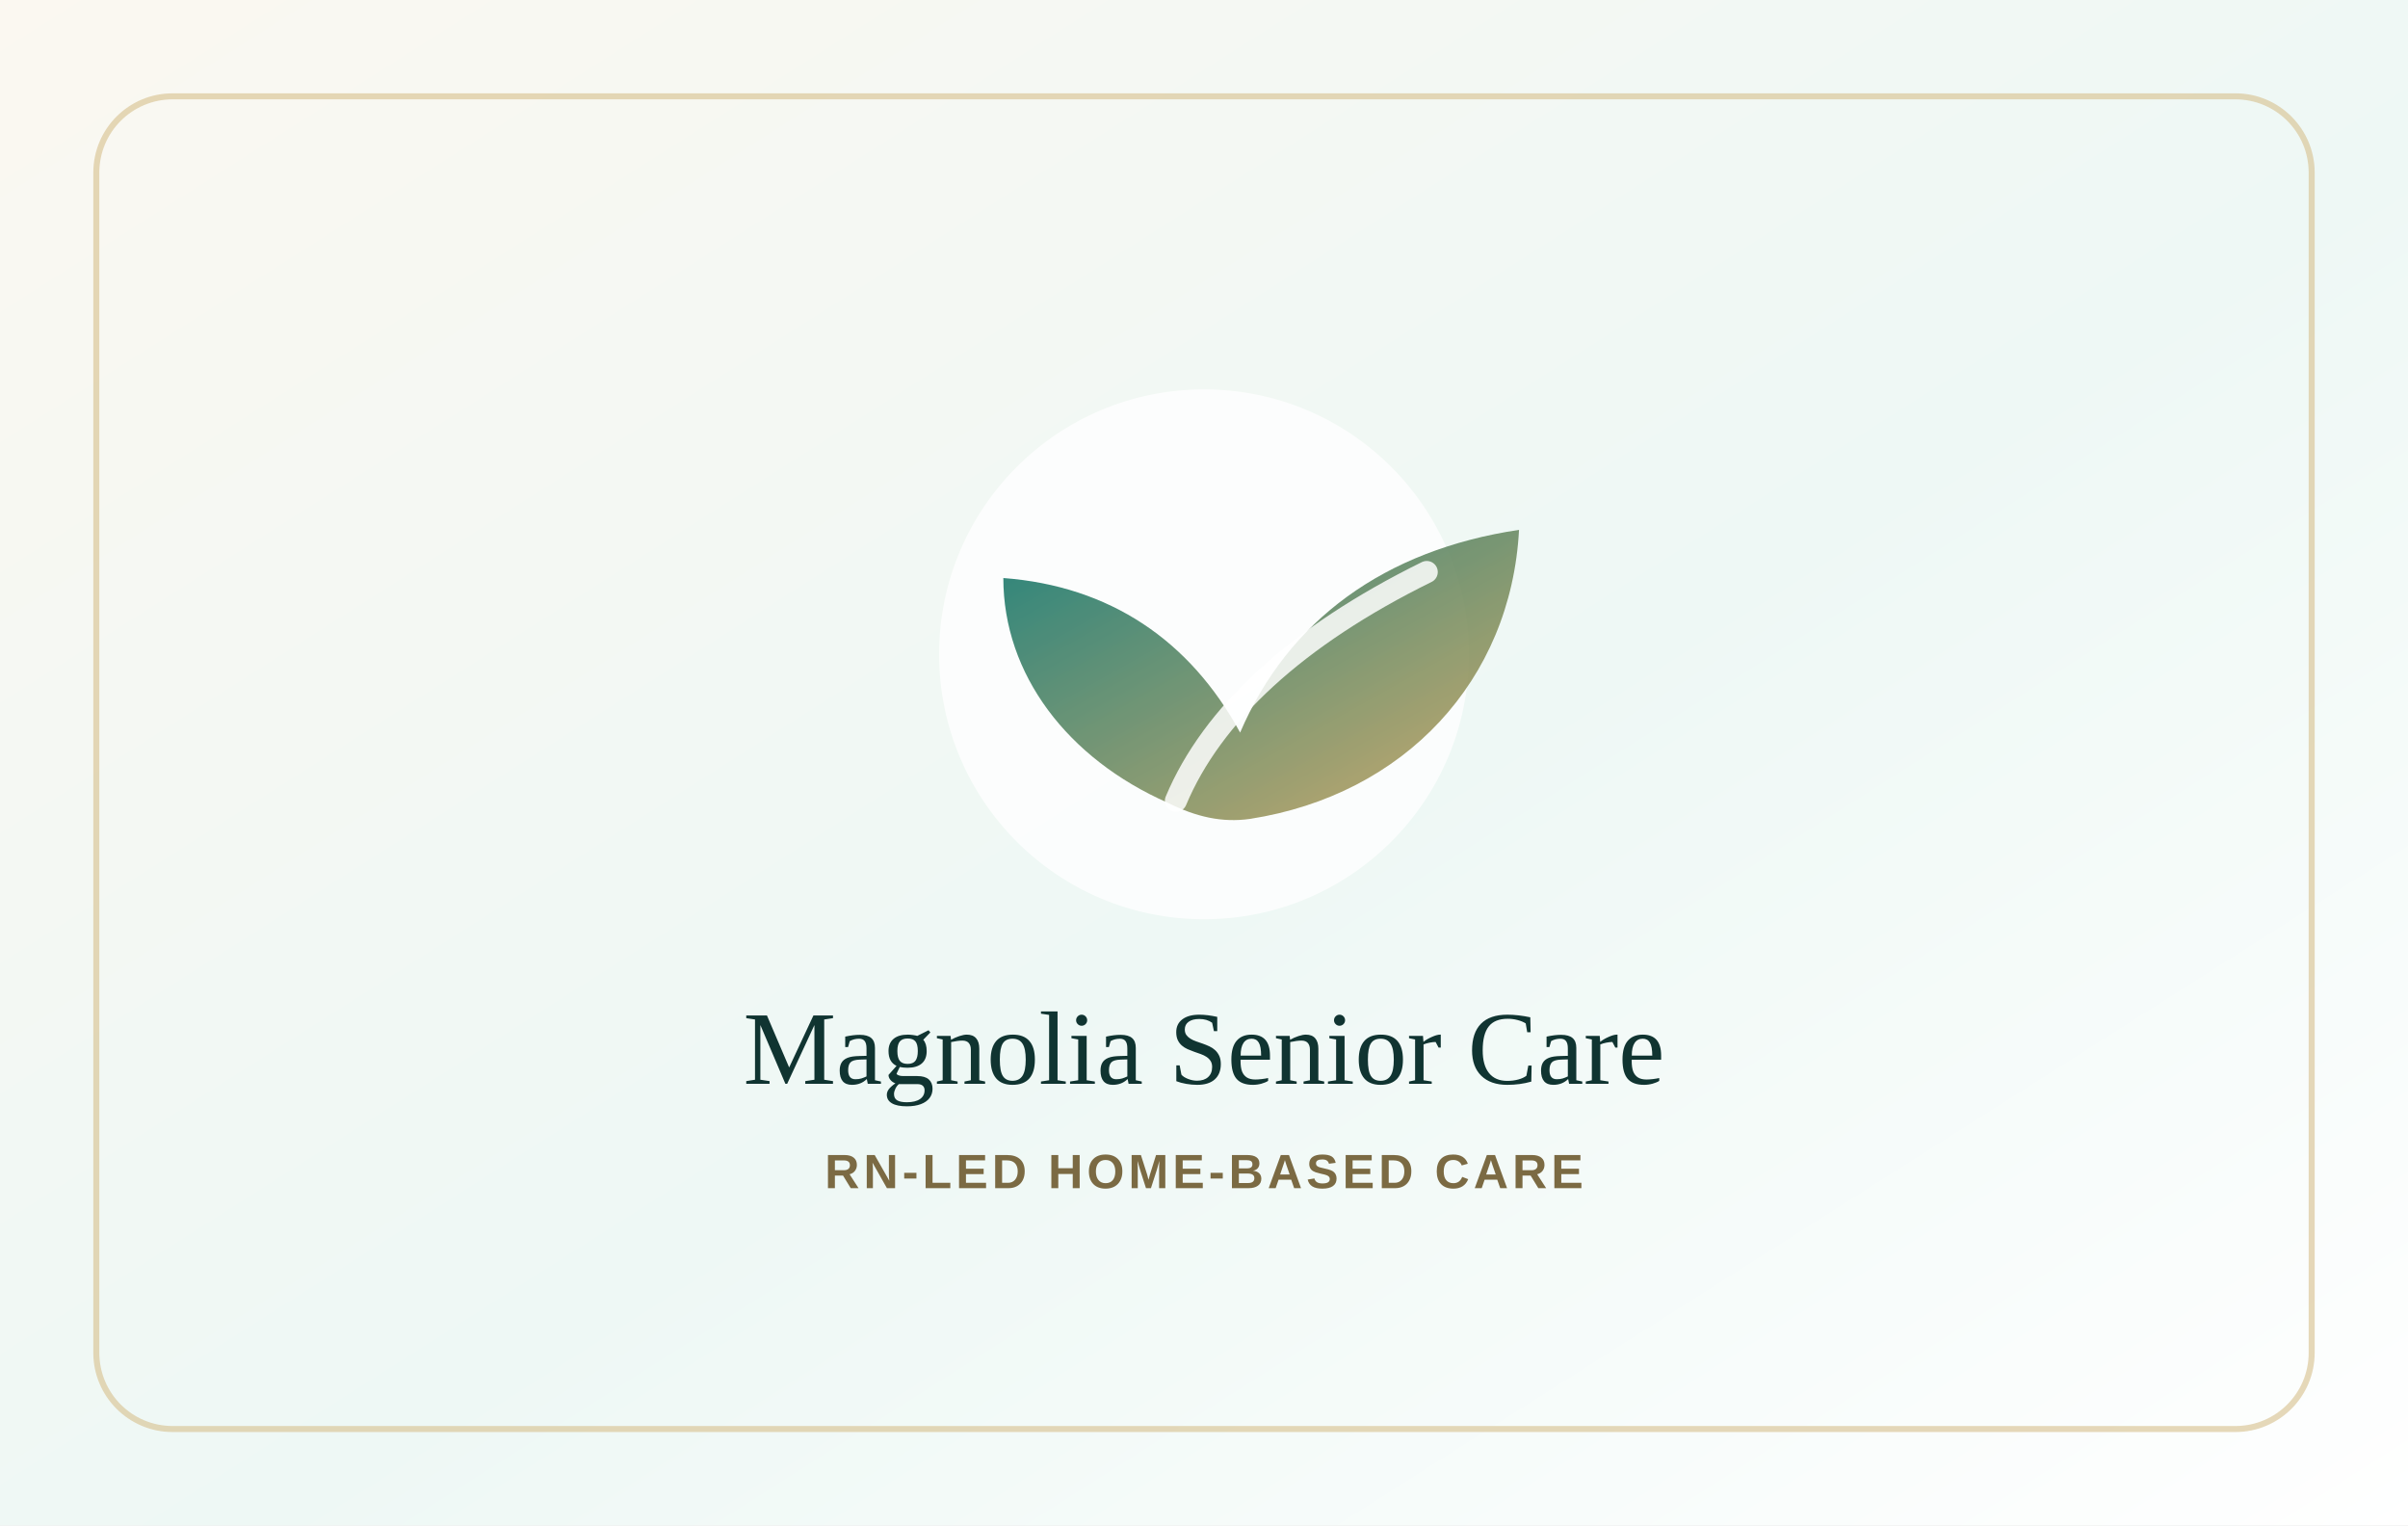
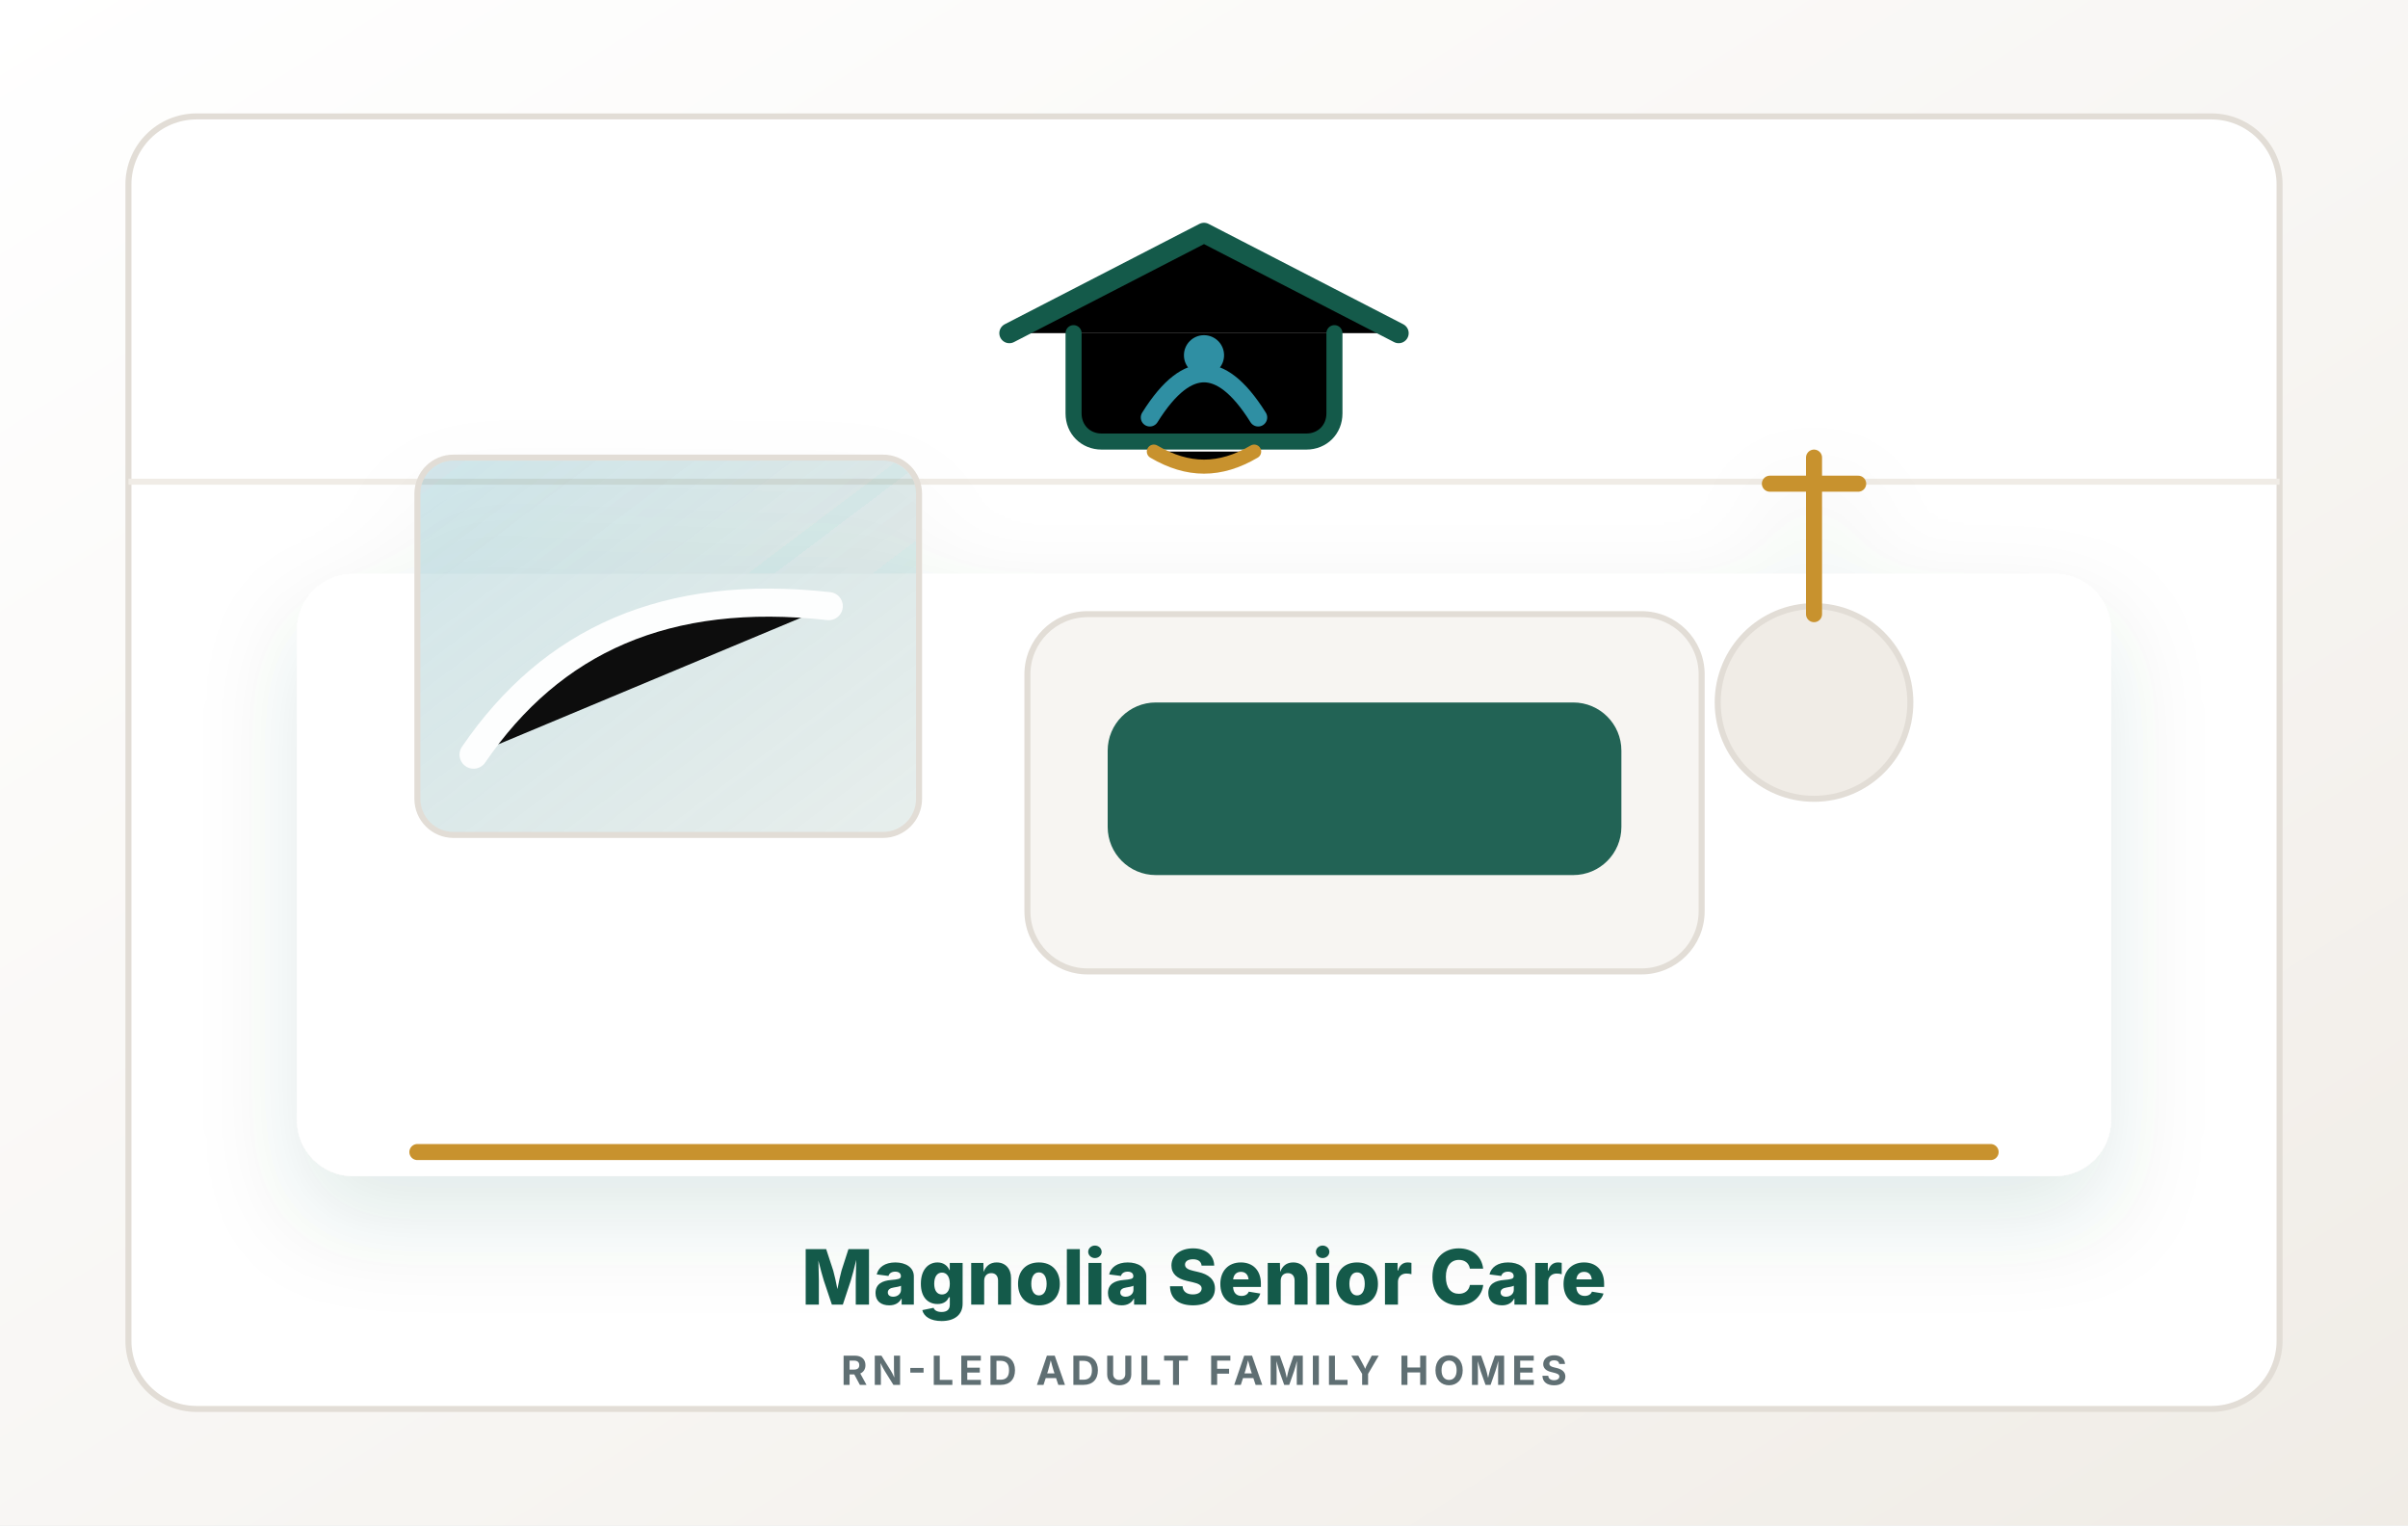
<svg xmlns="http://www.w3.org/2000/svg" viewBox="0 0 1200 760" role="img" aria-labelledby="title desc">
  <defs>
    <linearGradient id="bg" x1="0" x2="1" y1="0" y2="1">
-       <stop offset="0" stop-color="#fbf8f1" />
-       <stop offset="0.55" stop-color="#eef8f5" />
-       <stop offset="1" stop-color="#fff" />
+       <stop offset="0" stop-color="#FFFFFF" />
+       <stop offset="0.58" stop-color="#F7F5F2" />
+       <stop offset="1" stop-color="#F0ECE6" />
    </linearGradient>
-     <linearGradient id="leaf" x1="0" x2="1" y1="0" y2="1">
-       <stop offset="0" stop-color="#0f766e" />
-       <stop offset="1" stop-color="#c9a25c" />
+     <linearGradient id="softTeal" x1="0" x2="1" y1="0" y2="1">
+       <stop offset="0" stop-color="#2F8FA3" stop-opacity="0.22" />
+       <stop offset="1" stop-color="#145A4A" stop-opacity="0.10" />
    </linearGradient>
+     <filter id="shadow" x="-20%" y="-20%" width="140%" height="140%">
+       <feDropShadow dx="0" dy="22" stdDeviation="24" flood-color="#145A4A" flood-opacity="0.12" />
+     </filter>
  </defs>
  <rect width="1200" height="760" fill="url(#bg)" />
-   <rect x="48" y="48" width="1104" height="664" rx="38" fill="none" stroke="#d8c394" stroke-width="3" opacity="0.65" />
-   <g transform="translate(600 326)">
-     <circle r="132" fill="#fff" opacity="0.78" />
-     <path d="M-18 74c-50-22-82-64-82-112 53 4 93 31 118 77 24-56 72-91 139-101-4 75-57 132-134 144-14 2-27-1-41-8Z" fill="url(#leaf)" opacity="0.9" />
-     <path d="M-14 73C4 30 46-9 111-41" fill="none" stroke="#fff" stroke-width="11" stroke-linecap="round" opacity="0.84" />
+   <rect x="64" y="58" width="1072" height="644" rx="34" fill="#FFFFFF" stroke="#E2DDD6" stroke-width="3" />
+   <path d="M64 240H1136" stroke="#F0ECE6" stroke-width="3" />
+   <g filter="url(#shadow)">
+     <rect x="148" y="286" width="904" height="300" rx="28" fill="#FFFFFF" />
+     <rect x="208" y="228" width="250" height="188" rx="18" fill="url(#softTeal)" stroke="#E2DDD6" stroke-width="3" />
+     <path d="M236 376C275 319 332 293 413 302" stroke="#FFFFFF" stroke-width="14" stroke-linecap="round" opacity="0.95" />
+     <rect x="512" y="306" width="336" height="178" rx="30" fill="#F7F5F2" stroke="#E2DDD6" stroke-width="3" />
+     <rect x="552" y="350" width="256" height="86" rx="24" fill="#145A4A" opacity="0.94" />
+     <circle cx="904" cy="350" r="48" fill="#F0ECE6" stroke="#E2DDD6" stroke-width="3" />
+     <path d="M904 306V228" stroke="#C8922E" stroke-width="8" stroke-linecap="round" />
+     <path d="M882 241H926" stroke="#C8922E" stroke-width="8" stroke-linecap="round" />
+     <path d="M208 574H992" stroke="#C8922E" stroke-width="8" stroke-linecap="round" />
  </g>
-   <text x="600" y="540" text-anchor="middle" font-family="Georgia, 'Times New Roman', serif" font-size="52" fill="#103431">Magnolia Senior Care</text>
-   <text x="600" y="592" text-anchor="middle" font-family="Arial, Helvetica, sans-serif" font-size="24" font-weight="700" letter-spacing="2" fill="#7b6a43">RN-LED HOME-BASED CARE</text>
+   <g transform="translate(503 116)">
+     <path d="M0 50L97 0L194 50" stroke="#145A4A" stroke-width="10" stroke-linecap="round" stroke-linejoin="round" />
+     <path d="M32 50V90C32 98 38 104 46 104H148C156 104 162 98 162 90V50" stroke="#145A4A" stroke-width="8" stroke-linecap="round" />
+     <circle cx="97" cy="61" r="10" fill="#2F8FA3" />
+     <path d="M70 92C80 76 89 70 97 70C105 70 114 76 124 92" stroke="#2F8FA3" stroke-width="9" stroke-linecap="round" />
+     <path d="M72 109C89 119 105 119 122 109" stroke="#C8922E" stroke-width="7" stroke-linecap="round" />
+   </g>
+   <text x="600" y="650" text-anchor="middle" font-family="Inter, Avenir Next, Segoe UI, Arial, sans-serif" font-size="38" font-weight="800" fill="#145A4A">Magnolia Senior Care</text>
+   <text x="600" y="690" text-anchor="middle" font-family="Inter, Avenir Next, Segoe UI, Arial, sans-serif" font-size="20" font-weight="700" letter-spacing="2.4" fill="#5F6F73">RN-LED ADULT FAMILY HOMES</text>
</svg>
